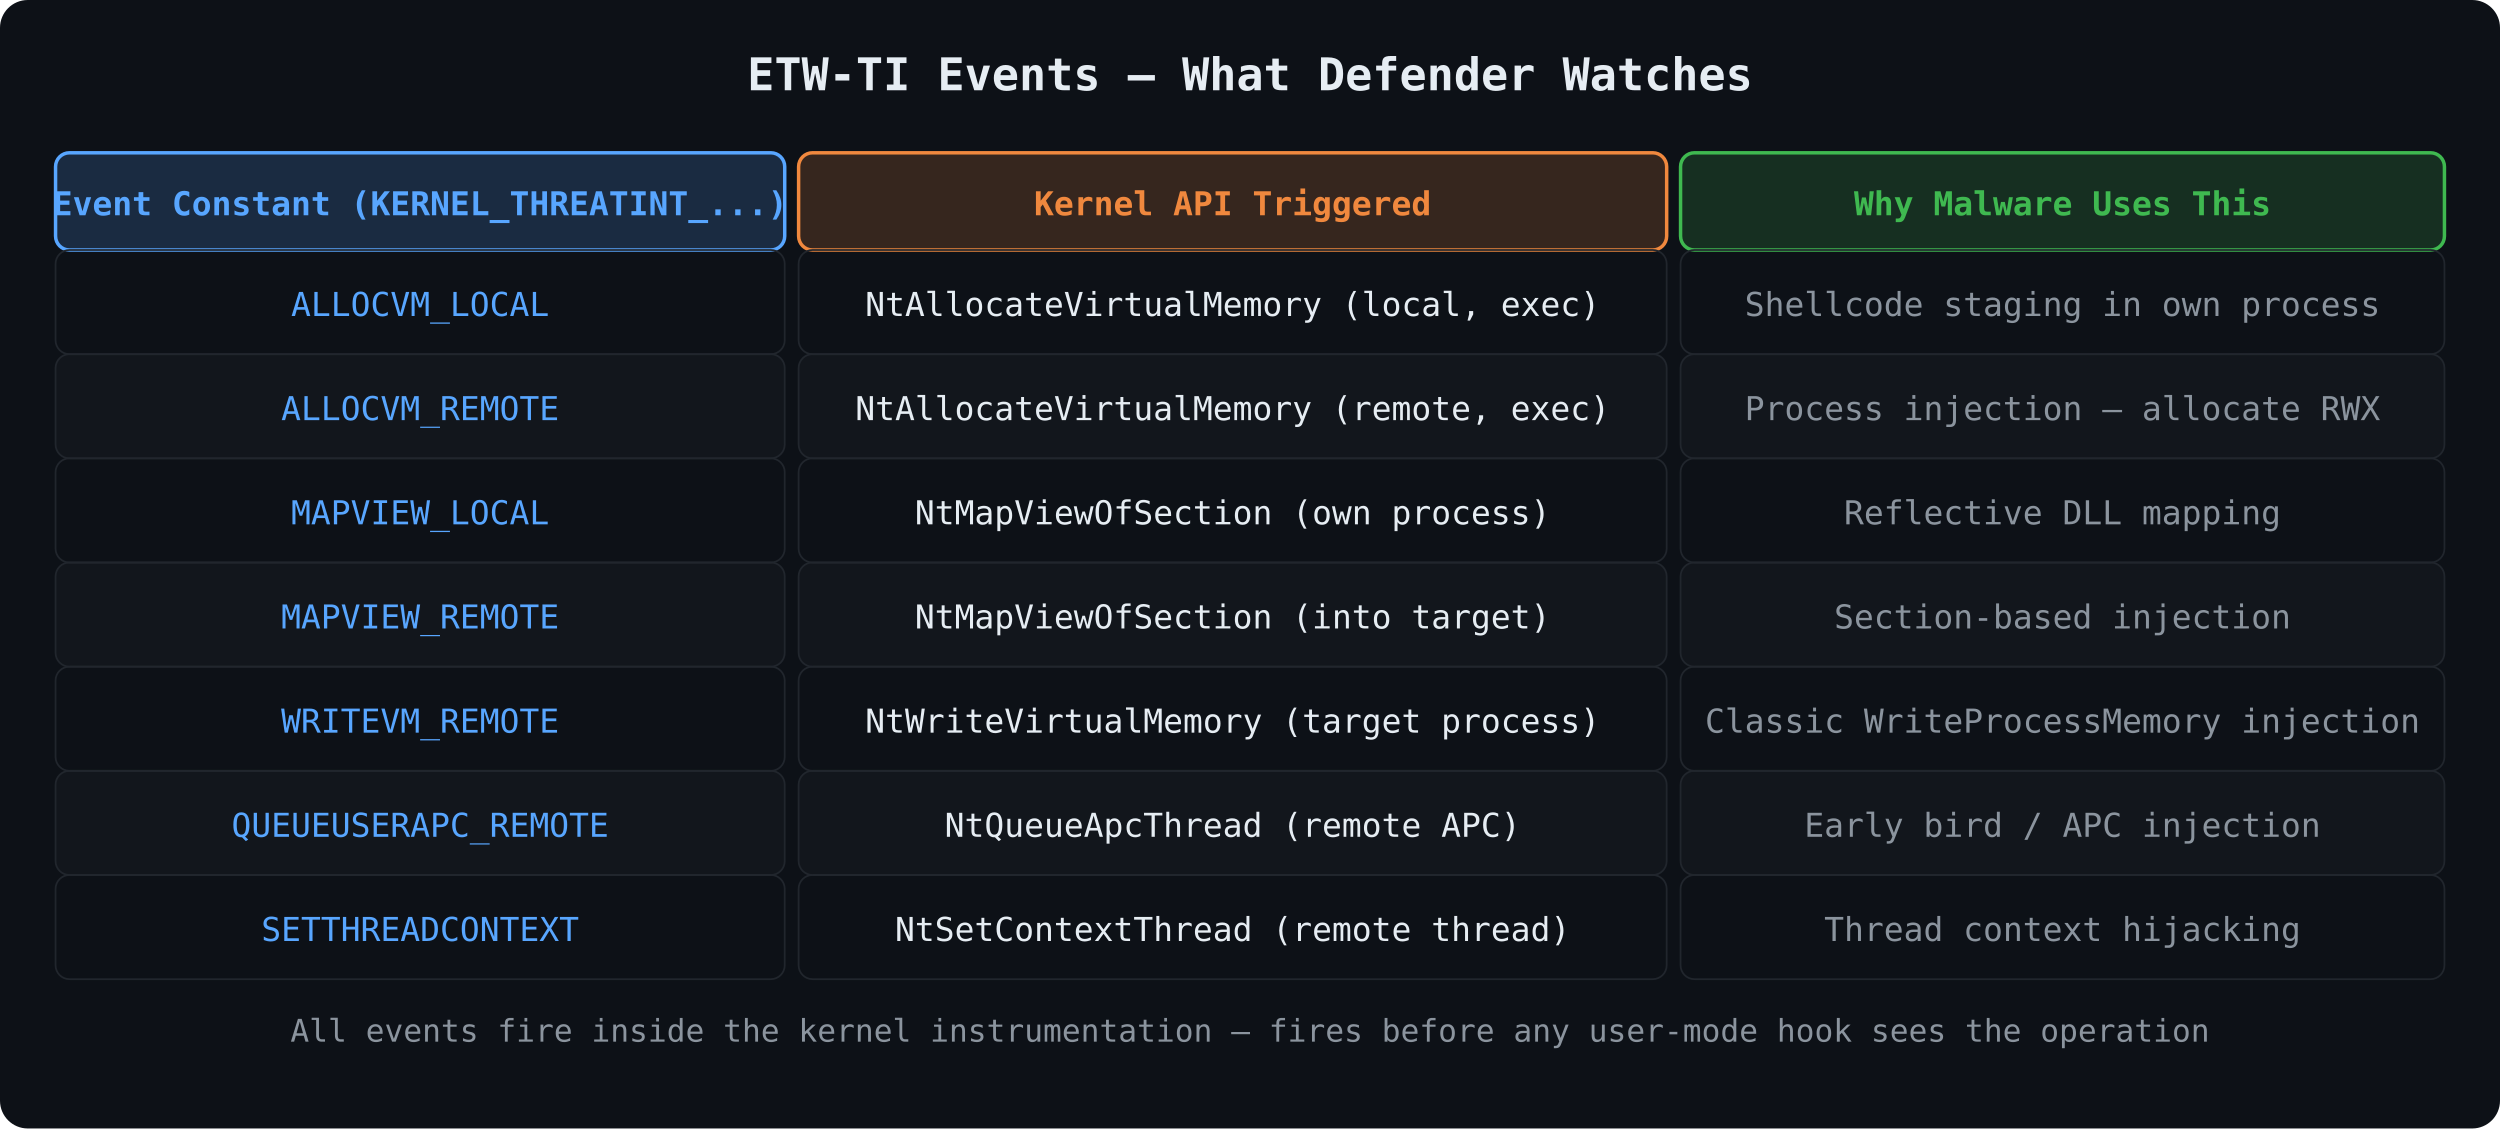
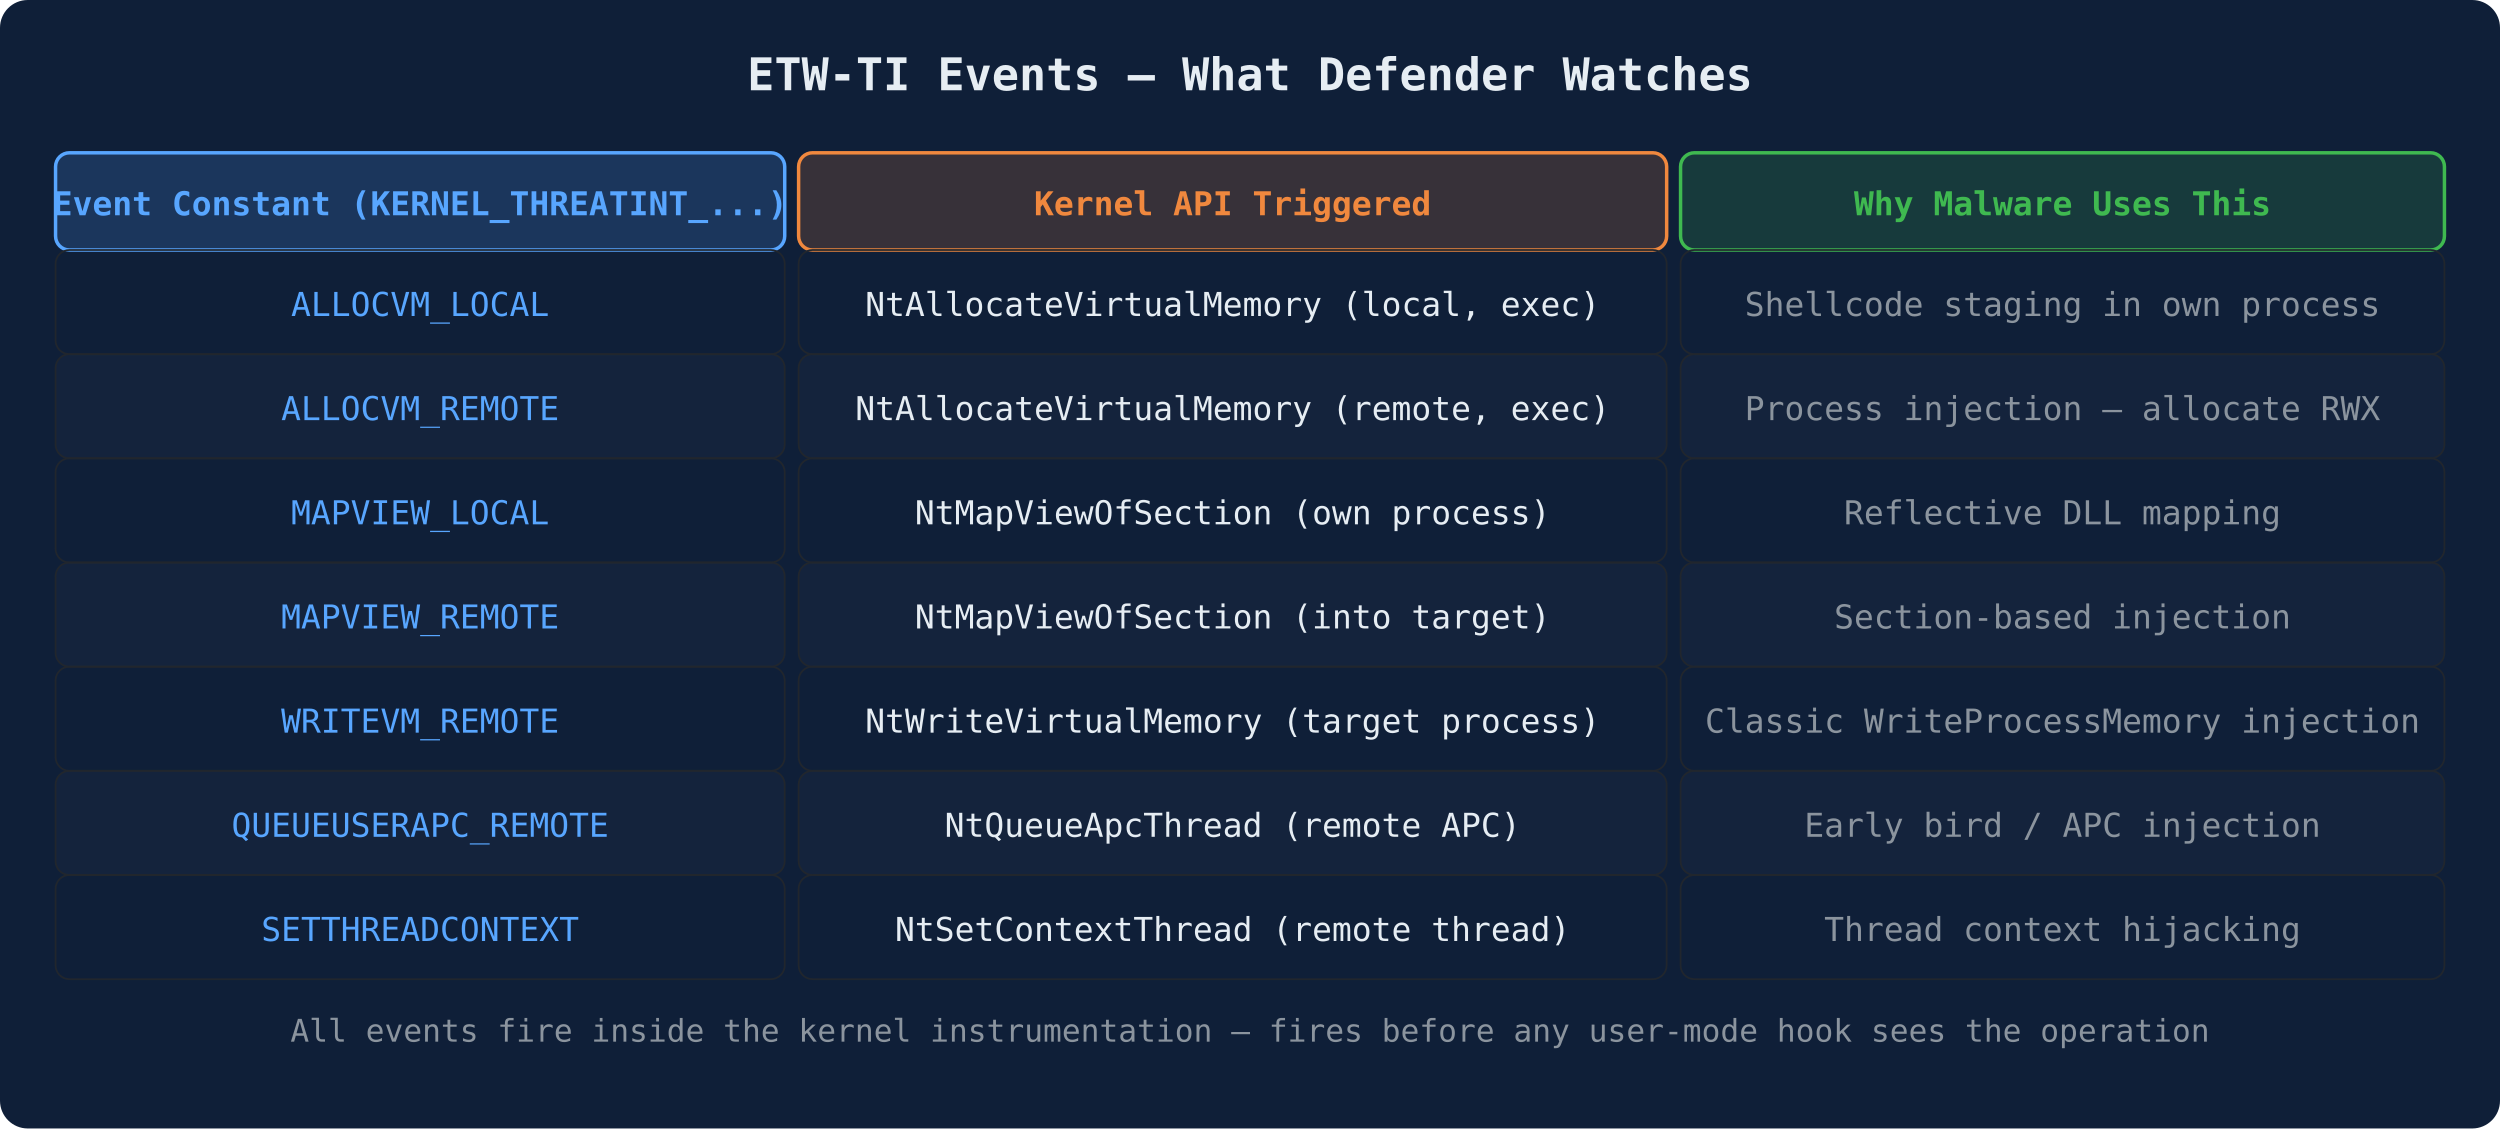
<svg xmlns="http://www.w3.org/2000/svg" width="720" height="325" viewBox="0 0 720 325">
-   <rect x="0" y="0" width="720" height="325" fill="#0d1117" stroke="none" stroke-width="0" rx="8" />
+   <rect x="0" y="0" width="720" height="325" fill="#0f1f38" stroke="none" stroke-width="0" rx="8" />
  <text x="360" y="26" fill="#e6edf3" font-size="13" font-family="JetBrains Mono,Consolas,monospace" font-weight="bold" text-anchor="middle">ETW-TI Events — What Defender Watches</text>
  <rect x="16" y="44" width="210" height="28" fill="rgba(88,166,255,0.18)" stroke="#58a6ff" stroke-width="1" rx="4" />
  <text x="121" y="62" fill="#58a6ff" font-size="9.5" font-family="JetBrains Mono,Consolas,monospace" font-weight="bold" text-anchor="middle">Event Constant (KERNEL_THREATINT_...)</text>
  <rect x="230" y="44" width="250" height="28" fill="rgba(240,136,62,0.18)" stroke="#f0883e" stroke-width="1" rx="4" />
  <text x="355" y="62" fill="#f0883e" font-size="9.5" font-family="JetBrains Mono,Consolas,monospace" font-weight="bold" text-anchor="middle">Kernel API Triggered</text>
  <rect x="484" y="44" width="220" height="28" fill="rgba(63,185,80,0.18)" stroke="#3fb950" stroke-width="1" rx="4" />
  <text x="594" y="62" fill="#3fb950" font-size="9.5" font-family="JetBrains Mono,Consolas,monospace" font-weight="bold" text-anchor="middle">Why Malware Uses This</text>
  <rect x="16" y="72" width="210" height="30" fill="none" stroke="#21262d" stroke-width="0.5" rx="4" />
  <text x="121" y="91" fill="#58a6ff" font-size="9.5" font-family="JetBrains Mono,Consolas,monospace" text-anchor="middle">ALLOCVM_LOCAL</text>
  <rect x="230" y="72" width="250" height="30" fill="none" stroke="#21262d" stroke-width="0.5" rx="4" />
  <text x="355" y="91" fill="#e6edf3" font-size="9.5" font-family="JetBrains Mono,Consolas,monospace" text-anchor="middle">NtAllocateVirtualMemory  (local, exec)</text>
  <rect x="484" y="72" width="220" height="30" fill="none" stroke="#21262d" stroke-width="0.5" rx="4" />
  <text x="594" y="91" fill="#8b949e" font-size="9.5" font-family="JetBrains Mono,Consolas,monospace" text-anchor="middle">Shellcode staging in own process</text>
  <rect x="16" y="102" width="210" height="30" fill="rgba(255,255,255,0.02)" stroke="#21262d" stroke-width="0.5" rx="4" />
  <text x="121" y="121" fill="#58a6ff" font-size="9.5" font-family="JetBrains Mono,Consolas,monospace" text-anchor="middle">ALLOCVM_REMOTE</text>
  <rect x="230" y="102" width="250" height="30" fill="rgba(255,255,255,0.02)" stroke="#21262d" stroke-width="0.5" rx="4" />
  <text x="355" y="121" fill="#e6edf3" font-size="9.5" font-family="JetBrains Mono,Consolas,monospace" text-anchor="middle">NtAllocateVirtualMemory  (remote, exec)</text>
  <rect x="484" y="102" width="220" height="30" fill="rgba(255,255,255,0.02)" stroke="#21262d" stroke-width="0.5" rx="4" />
  <text x="594" y="121" fill="#8b949e" font-size="9.5" font-family="JetBrains Mono,Consolas,monospace" text-anchor="middle">Process injection — allocate RWX</text>
  <rect x="16" y="132" width="210" height="30" fill="none" stroke="#21262d" stroke-width="0.5" rx="4" />
  <text x="121" y="151" fill="#58a6ff" font-size="9.5" font-family="JetBrains Mono,Consolas,monospace" text-anchor="middle">MAPVIEW_LOCAL</text>
  <rect x="230" y="132" width="250" height="30" fill="none" stroke="#21262d" stroke-width="0.5" rx="4" />
  <text x="355" y="151" fill="#e6edf3" font-size="9.5" font-family="JetBrains Mono,Consolas,monospace" text-anchor="middle">NtMapViewOfSection  (own process)</text>
  <rect x="484" y="132" width="220" height="30" fill="none" stroke="#21262d" stroke-width="0.5" rx="4" />
  <text x="594" y="151" fill="#8b949e" font-size="9.5" font-family="JetBrains Mono,Consolas,monospace" text-anchor="middle">Reflective DLL mapping</text>
  <rect x="16" y="162" width="210" height="30" fill="rgba(255,255,255,0.02)" stroke="#21262d" stroke-width="0.5" rx="4" />
  <text x="121" y="181" fill="#58a6ff" font-size="9.5" font-family="JetBrains Mono,Consolas,monospace" text-anchor="middle">MAPVIEW_REMOTE</text>
  <rect x="230" y="162" width="250" height="30" fill="rgba(255,255,255,0.02)" stroke="#21262d" stroke-width="0.5" rx="4" />
  <text x="355" y="181" fill="#e6edf3" font-size="9.5" font-family="JetBrains Mono,Consolas,monospace" text-anchor="middle">NtMapViewOfSection  (into target)</text>
  <rect x="484" y="162" width="220" height="30" fill="rgba(255,255,255,0.02)" stroke="#21262d" stroke-width="0.5" rx="4" />
  <text x="594" y="181" fill="#8b949e" font-size="9.5" font-family="JetBrains Mono,Consolas,monospace" text-anchor="middle">Section-based injection</text>
  <rect x="16" y="192" width="210" height="30" fill="none" stroke="#21262d" stroke-width="0.5" rx="4" />
  <text x="121" y="211" fill="#58a6ff" font-size="9.5" font-family="JetBrains Mono,Consolas,monospace" text-anchor="middle">WRITEVM_REMOTE</text>
  <rect x="230" y="192" width="250" height="30" fill="none" stroke="#21262d" stroke-width="0.5" rx="4" />
  <text x="355" y="211" fill="#e6edf3" font-size="9.5" font-family="JetBrains Mono,Consolas,monospace" text-anchor="middle">NtWriteVirtualMemory  (target process)</text>
  <rect x="484" y="192" width="220" height="30" fill="none" stroke="#21262d" stroke-width="0.5" rx="4" />
  <text x="594" y="211" fill="#8b949e" font-size="9.5" font-family="JetBrains Mono,Consolas,monospace" text-anchor="middle">Classic WriteProcessMemory injection</text>
  <rect x="16" y="222" width="210" height="30" fill="rgba(255,255,255,0.02)" stroke="#21262d" stroke-width="0.5" rx="4" />
  <text x="121" y="241" fill="#58a6ff" font-size="9.5" font-family="JetBrains Mono,Consolas,monospace" text-anchor="middle">QUEUEUSERAPC_REMOTE</text>
  <rect x="230" y="222" width="250" height="30" fill="rgba(255,255,255,0.02)" stroke="#21262d" stroke-width="0.5" rx="4" />
  <text x="355" y="241" fill="#e6edf3" font-size="9.5" font-family="JetBrains Mono,Consolas,monospace" text-anchor="middle">NtQueueApcThread  (remote APC)</text>
  <rect x="484" y="222" width="220" height="30" fill="rgba(255,255,255,0.02)" stroke="#21262d" stroke-width="0.5" rx="4" />
  <text x="594" y="241" fill="#8b949e" font-size="9.5" font-family="JetBrains Mono,Consolas,monospace" text-anchor="middle">Early bird / APC injection</text>
  <rect x="16" y="252" width="210" height="30" fill="none" stroke="#21262d" stroke-width="0.5" rx="4" />
  <text x="121" y="271" fill="#58a6ff" font-size="9.5" font-family="JetBrains Mono,Consolas,monospace" text-anchor="middle">SETTHREADCONTEXT</text>
  <rect x="230" y="252" width="250" height="30" fill="none" stroke="#21262d" stroke-width="0.5" rx="4" />
  <text x="355" y="271" fill="#e6edf3" font-size="9.5" font-family="JetBrains Mono,Consolas,monospace" text-anchor="middle">NtSetContextThread  (remote thread)</text>
  <rect x="484" y="252" width="220" height="30" fill="none" stroke="#21262d" stroke-width="0.5" rx="4" />
  <text x="594" y="271" fill="#8b949e" font-size="9.5" font-family="JetBrains Mono,Consolas,monospace" text-anchor="middle">Thread context hijacking</text>
  <text x="360" y="300" fill="#8b949e" font-size="9" font-family="JetBrains Mono,Consolas,monospace" text-anchor="middle">All events fire inside the kernel instrumentation — fires before any user-mode hook sees the operation</text>
</svg>
